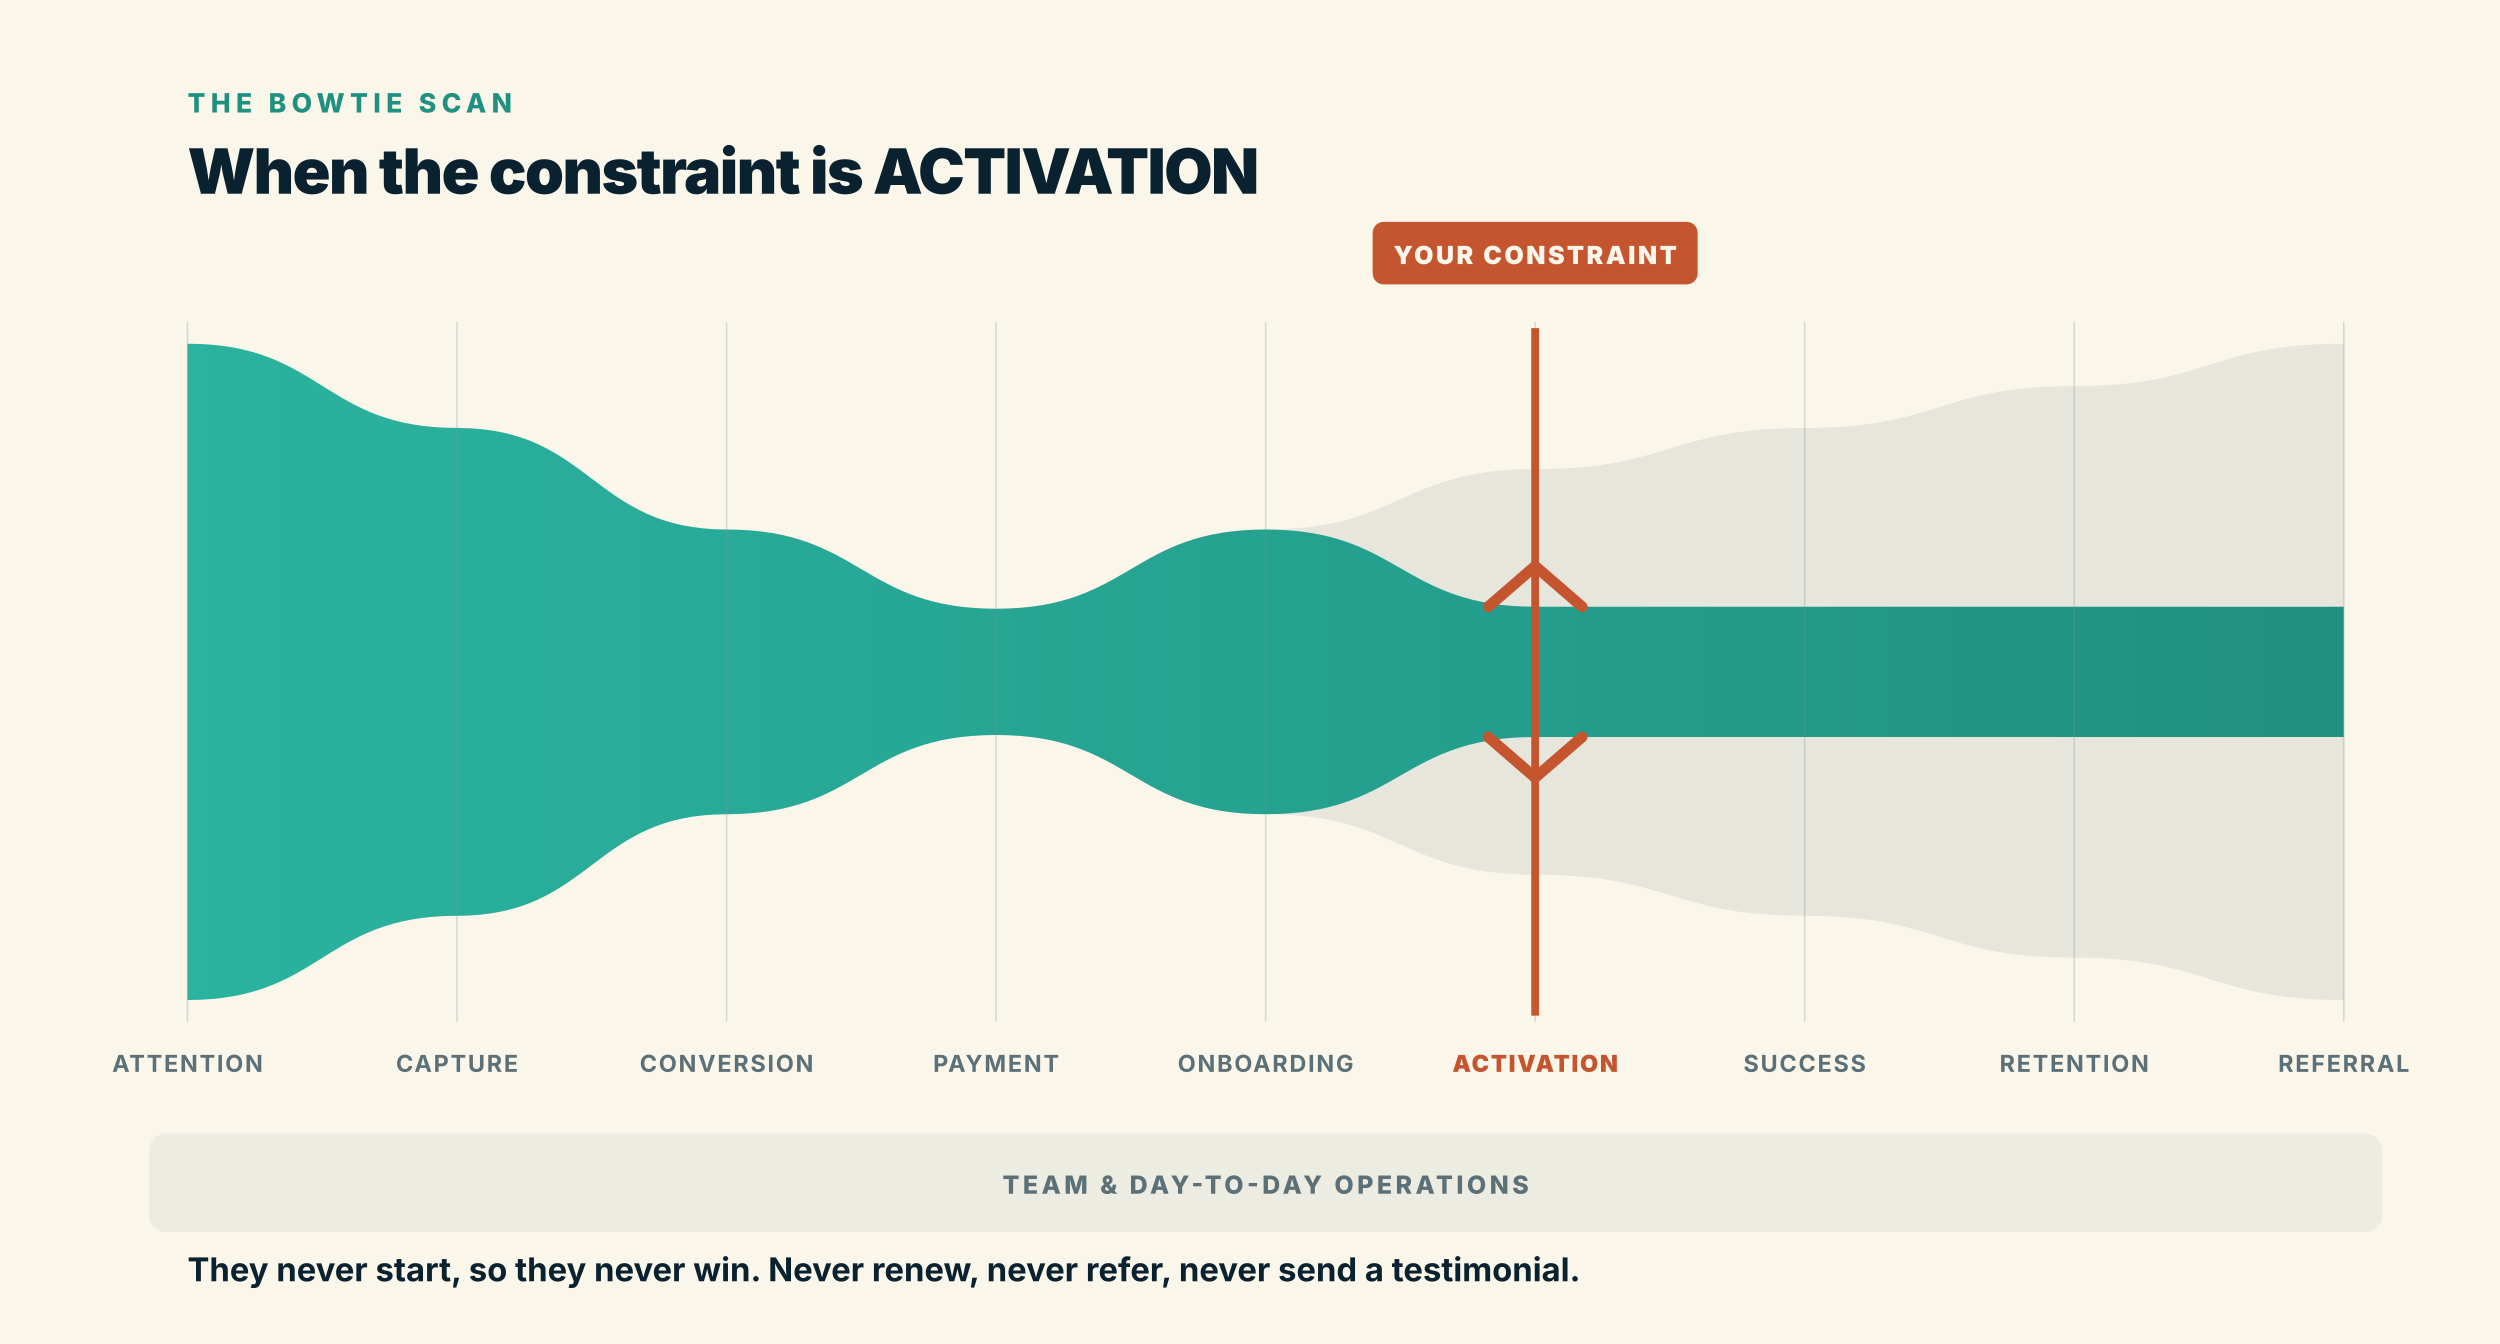
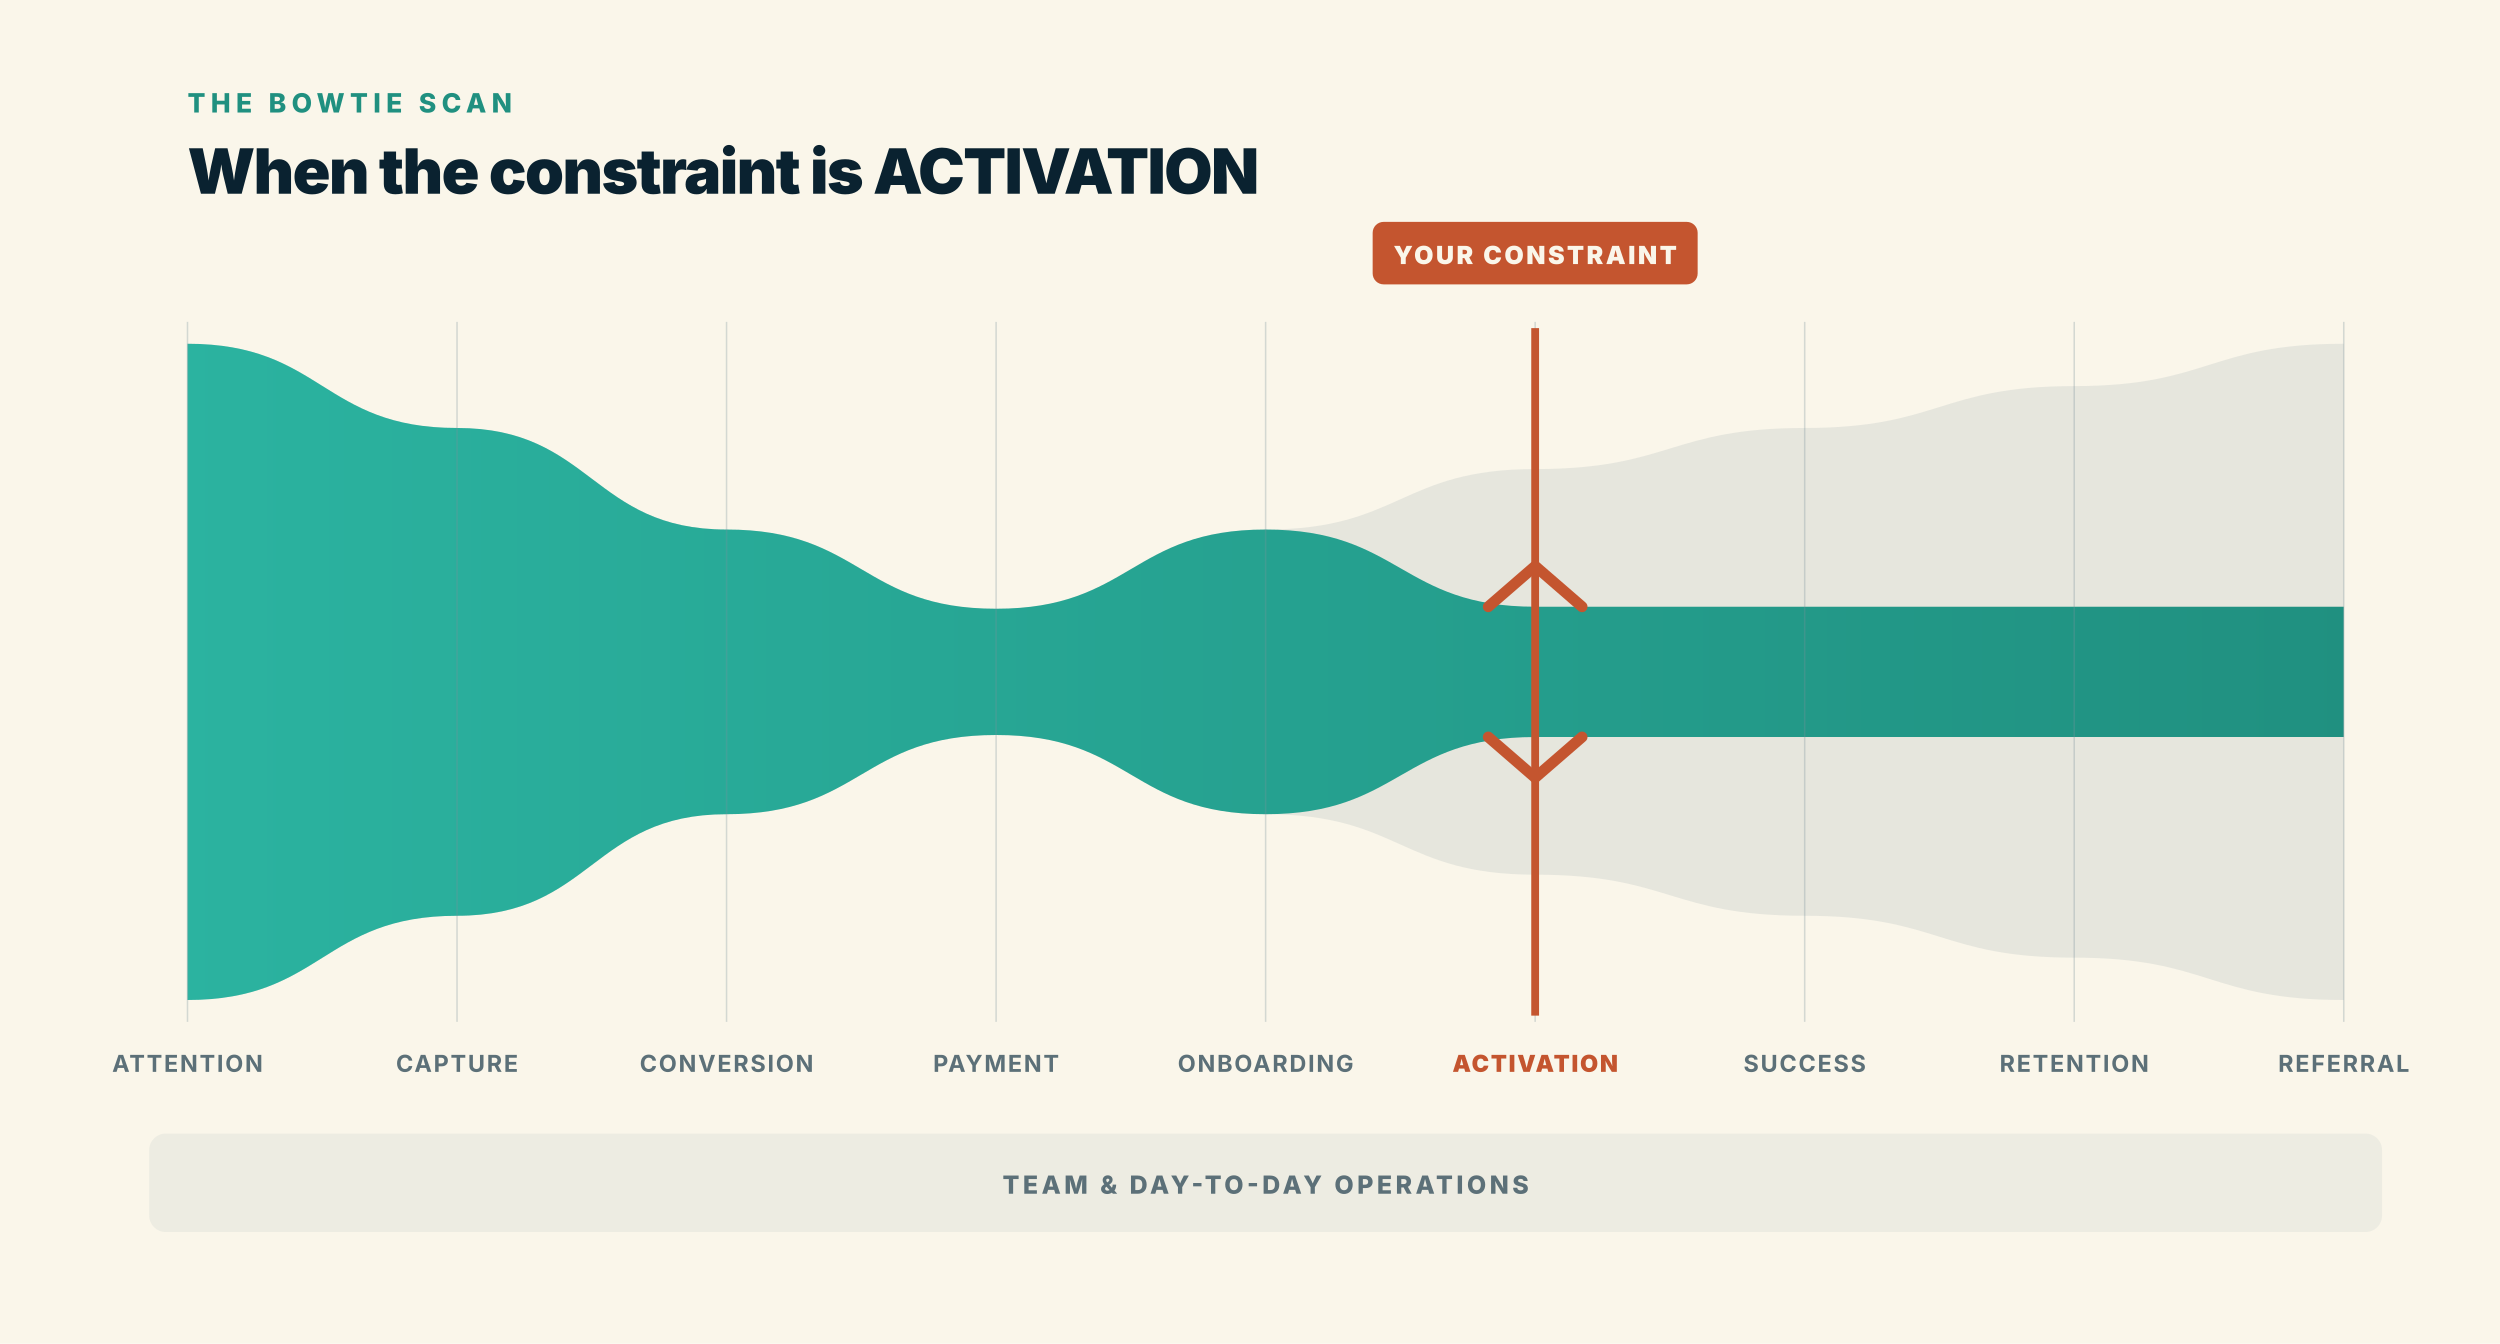
<svg xmlns="http://www.w3.org/2000/svg" viewBox="0 0 1600 860" width="1600" height="860" font-family="Inter, ui-sans-serif, system-ui, sans-serif">
  <rect width="1600" height="860" fill="#FAF6EA" />
  <path d="M 120.0 220.0 C 206.2 220.0 206.2 273.9 292.5 273.9 C 378.8 273.9 378.8 338.9 465.0 338.9 C 551.2 338.9 551.2 389.6 637.5 389.6 C 723.8 389.6 723.8 338.9 810.0 338.9 C 896.2 338.9 896.2 300.2 982.5 300.2 C 1068.8 300.2 1068.8 273.9 1155.0 273.9 C 1241.2 273.9 1241.2 247.1 1327.5 247.1 C 1413.8 247.1 1413.8 220.0 1500.0 220.0 L 1500.0 640.0 C 1413.8 640.0 1413.8 612.9 1327.5 612.9 C 1241.2 612.9 1241.2 586.1 1155.0 586.1 C 1068.8 586.1 1068.8 559.8 982.5 559.8 C 896.2 559.8 896.2 521.1 810.0 521.1 C 723.8 521.1 723.8 470.4 637.5 470.4 C 551.2 470.4 551.2 521.1 465.0 521.1 C 378.8 521.1 378.8 586.1 292.5 586.1 C 206.2 586.1 206.2 640.0 120.0 640.0 Z" fill="#7A9199" opacity="0.16" />
  <defs>
    <linearGradient id="g" x1="0" y1="0" x2="1" y2="0">
      <stop offset="0%" stop-color="#2BB3A0" />
      <stop offset="100%" stop-color="#209080" />
    </linearGradient>
  </defs>
  <path d="M 120.0 220.0 C 206.2 220.0 206.2 273.9 292.5 273.9 C 378.8 273.9 378.8 338.9 465.0 338.9 C 551.2 338.9 551.2 389.6 637.5 389.6 C 723.8 389.6 723.8 338.9 810.0 338.9 C 896.2 338.9 896.2 388.3 982.5 388.3 C 1068.8 388.3 1068.8 388.3 1155.0 388.3 C 1241.2 388.3 1241.2 388.3 1327.5 388.3 C 1413.8 388.3 1413.8 388.3 1500.0 388.3 L 1500.0 471.7 C 1413.8 471.7 1413.8 471.7 1327.5 471.7 C 1241.2 471.7 1241.2 471.7 1155.0 471.7 C 1068.8 471.7 1068.8 471.7 982.5 471.7 C 896.2 471.7 896.2 521.1 810.0 521.1 C 723.8 521.1 723.8 470.4 637.5 470.4 C 551.2 470.4 551.2 521.1 465.0 521.1 C 378.8 521.1 378.8 586.1 292.5 586.1 C 206.2 586.1 206.2 640.0 120.0 640.0 Z" fill="url(#g)" />
  <text x="120" y="72" font-size="17" font-weight="800" letter-spacing="3.4" fill="#209080">THE BOWTIE SCAN</text>
  <text x="120" y="124" font-size="40" font-weight="900" fill="#0A2230" letter-spacing="-1">When the constraint is ACTIVATION</text>
  <line x1="120.0" y1="206.0" x2="120.0" y2="654.0" stroke="#7A9199" stroke-width="1" opacity="0.30" />
  <text x="120.0" y="686" font-size="15" font-weight="700" fill="#5C7078" text-anchor="middle" letter-spacing="1.1">ATTENTION</text>
  <line x1="292.5" y1="206.0" x2="292.5" y2="654.0" stroke="#7A9199" stroke-width="1" opacity="0.30" />
  <text x="292.5" y="686" font-size="15" font-weight="700" fill="#5C7078" text-anchor="middle" letter-spacing="1.1">CAPTURE</text>
  <line x1="465.0" y1="206.0" x2="465.0" y2="654.0" stroke="#7A9199" stroke-width="1" opacity="0.30" />
  <text x="465.0" y="686" font-size="15" font-weight="700" fill="#5C7078" text-anchor="middle" letter-spacing="1.1">CONVERSION</text>
  <line x1="637.5" y1="206.0" x2="637.5" y2="654.0" stroke="#7A9199" stroke-width="1" opacity="0.30" />
  <text x="637.5" y="686" font-size="15" font-weight="700" fill="#5C7078" text-anchor="middle" letter-spacing="1.1">PAYMENT</text>
  <line x1="810.0" y1="206.0" x2="810.0" y2="654.0" stroke="#7A9199" stroke-width="1" opacity="0.30" />
  <text x="810.0" y="686" font-size="15" font-weight="700" fill="#5C7078" text-anchor="middle" letter-spacing="1.1">ONBOARDING</text>
  <line x1="982.5" y1="206.0" x2="982.5" y2="654.0" stroke="#7A9199" stroke-width="1" opacity="0.30" />
  <text x="982.5" y="686" font-size="15" font-weight="900" fill="#C4552F" text-anchor="middle" letter-spacing="1.1">ACTIVATION</text>
  <line x1="1155.0" y1="206.0" x2="1155.0" y2="654.0" stroke="#7A9199" stroke-width="1" opacity="0.30" />
  <text x="1155.0" y="686" font-size="15" font-weight="700" fill="#5C7078" text-anchor="middle" letter-spacing="1.1">SUCCESS</text>
  <line x1="1327.5" y1="206.0" x2="1327.5" y2="654.0" stroke="#7A9199" stroke-width="1" opacity="0.30" />
  <text x="1327.5" y="686" font-size="15" font-weight="700" fill="#5C7078" text-anchor="middle" letter-spacing="1.1">RETENTION</text>
  <line x1="1500.0" y1="206.0" x2="1500.0" y2="654.0" stroke="#7A9199" stroke-width="1" opacity="0.30" />
  <text x="1500.0" y="686" font-size="15" font-weight="700" fill="#5C7078" text-anchor="middle" letter-spacing="1.1">REFERRAL</text>
  <line x1="982.5" y1="210.0" x2="982.5" y2="650.0" stroke="#C4552F" stroke-width="5" />
  <path d="M 952.5 388.3 L 982.5 362.3 L 1012.5 388.3" fill="none" stroke="#C4552F" stroke-width="7" stroke-linecap="round" stroke-linejoin="round" />
  <path d="M 952.5 471.7 L 982.5 497.7 L 1012.5 471.7" fill="none" stroke="#C4552F" stroke-width="7" stroke-linecap="round" stroke-linejoin="round" />
  <rect x="878.5" y="142.0" width="208" height="40" rx="7" fill="#C4552F" />
  <text x="982.5" y="169.0" font-size="16" font-weight="900" fill="#FAF6EA" text-anchor="middle" letter-spacing="1.6">YOUR CONSTRAINT</text>
  <rect x="96" y="726" width="1428" height="62" rx="10" fill="#7A9199" opacity="0.1" stroke="#7A9199" stroke-width="1" />
  <text x="810.0" y="764" font-size="16" font-weight="800" fill="#5C7078" text-anchor="middle" letter-spacing="2.2">TEAM &amp; DAY-TO-DAY OPERATIONS</text>
-   <text x="120" y="820" font-size="21" font-weight="700" fill="#0A2230">They never start, so they never win. Never renew, never refer, never send a testimonial.</text>
</svg>
